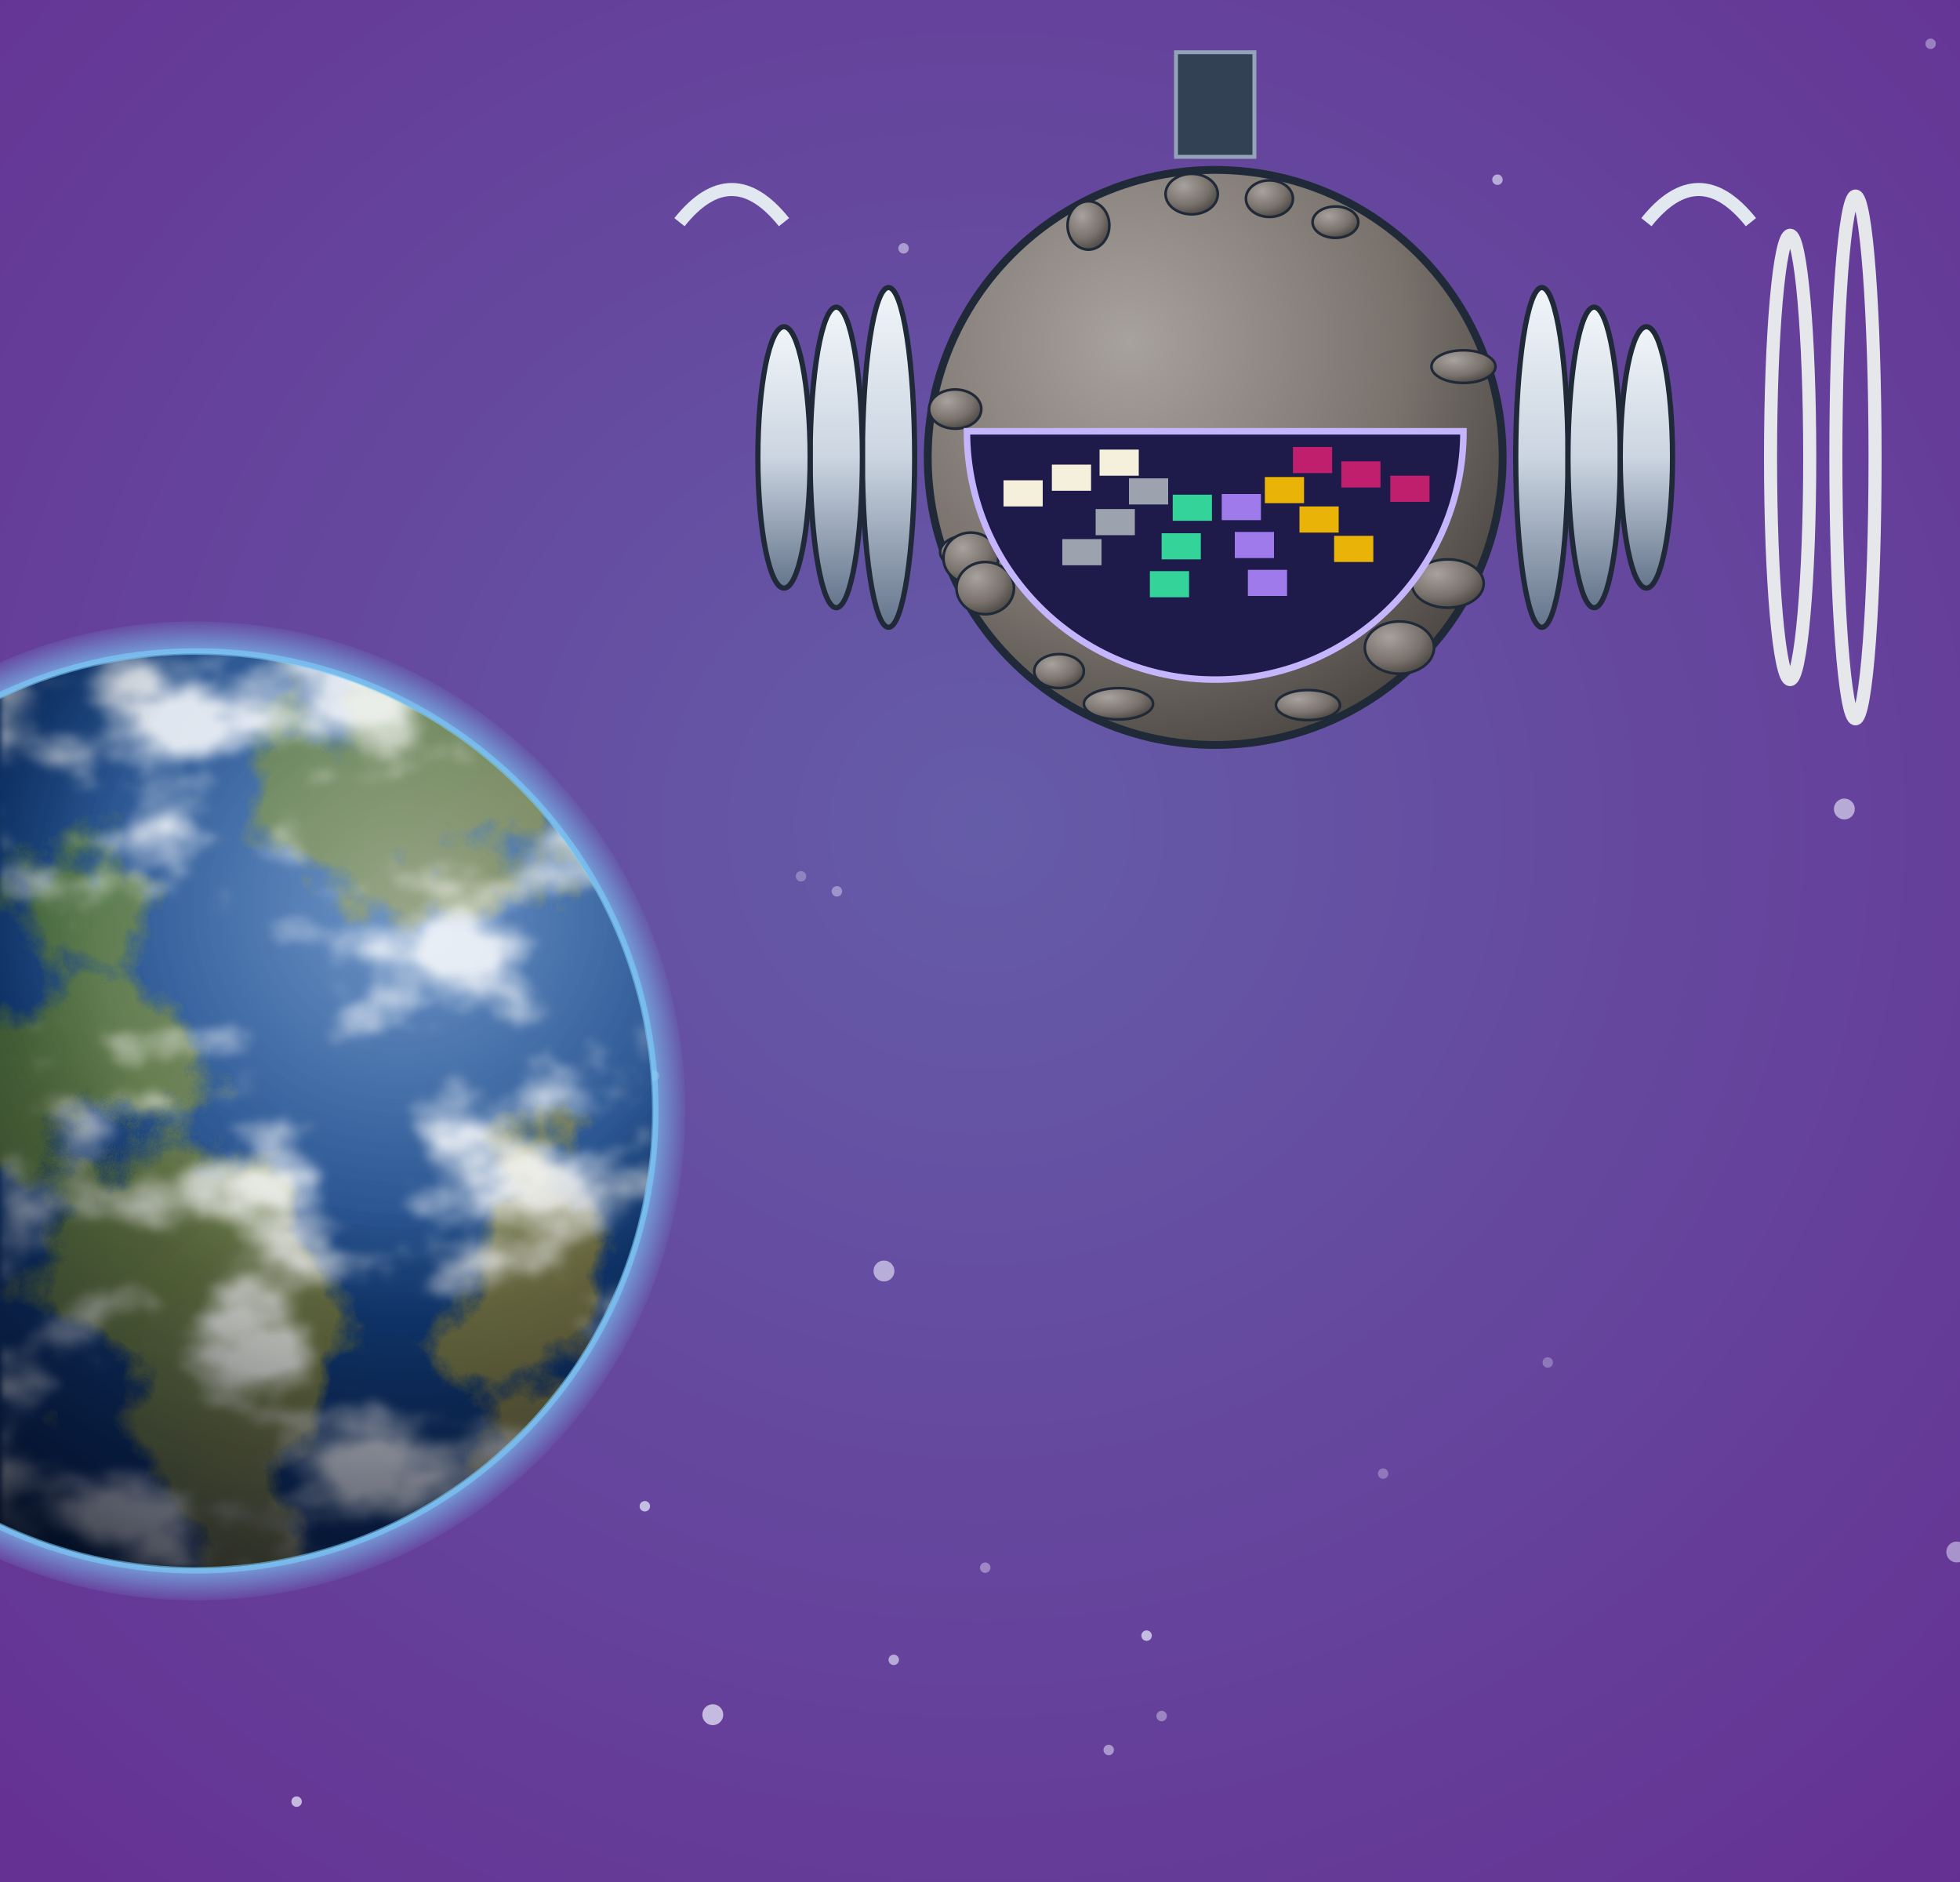
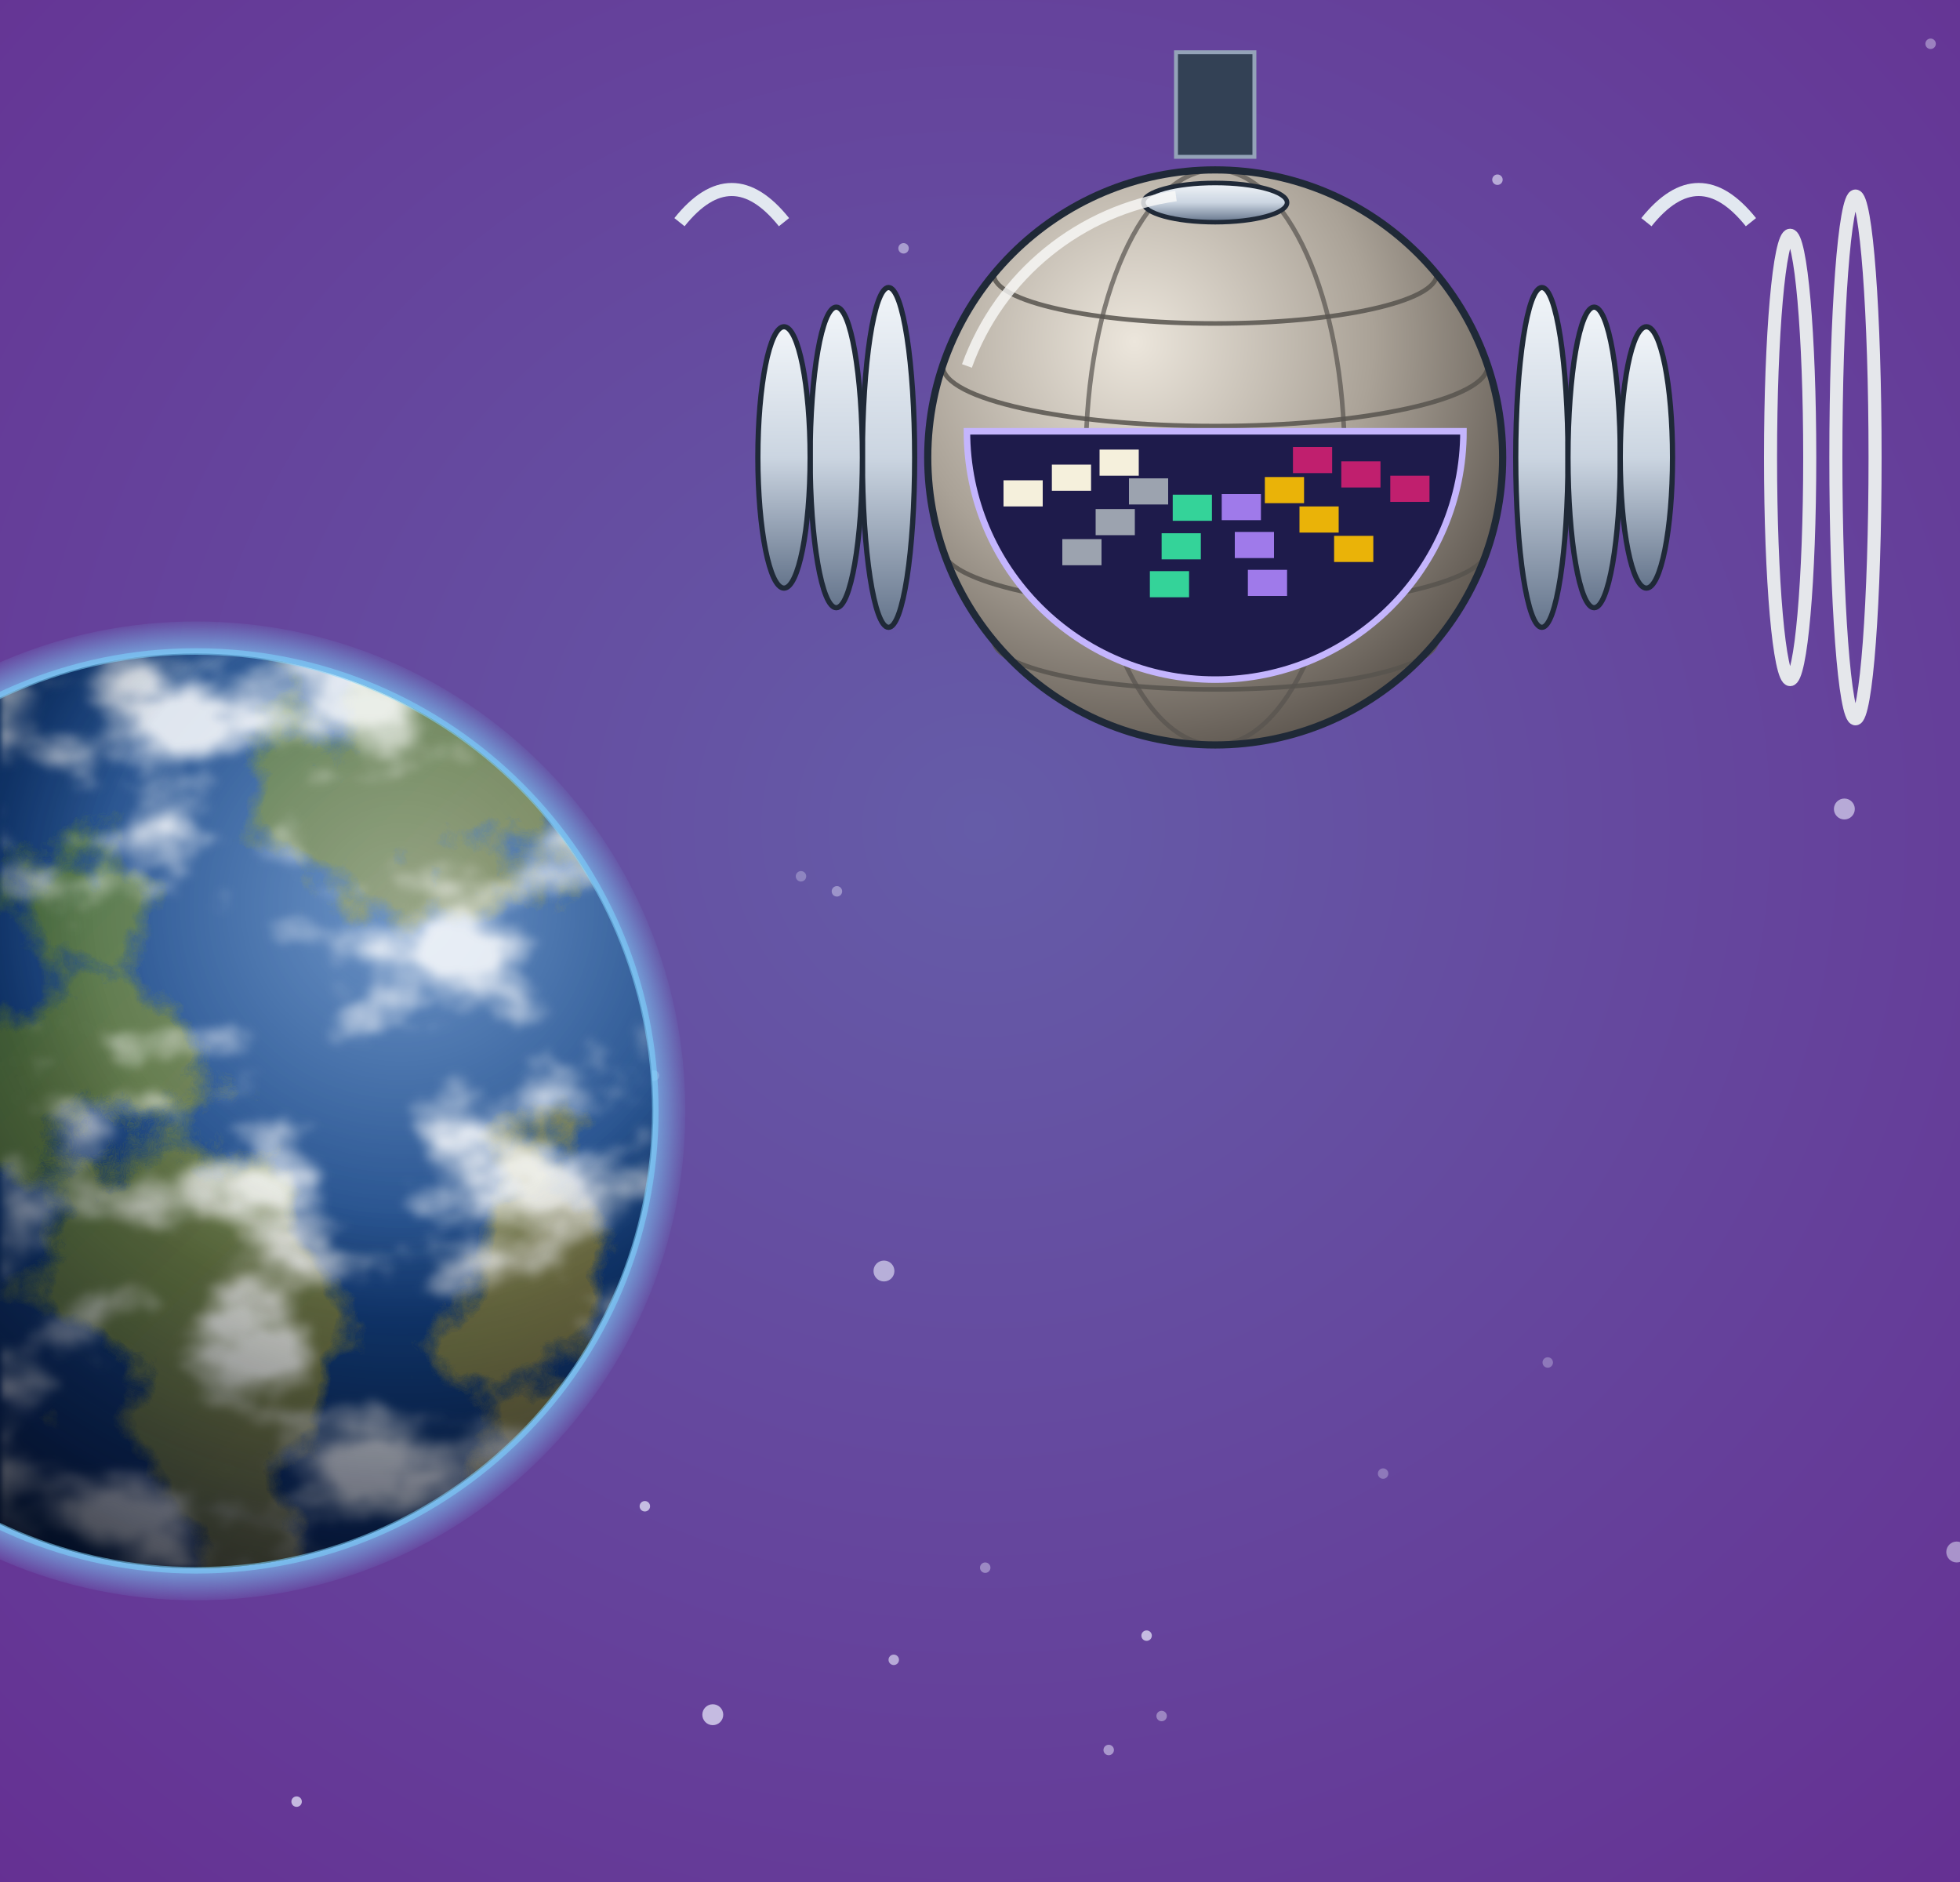
<svg xmlns="http://www.w3.org/2000/svg" viewBox="0 0 300 288" width="300" height="288">
  <defs>
    <filter id="glow" x="-50%" y="-50%" width="200%" height="200%">
      <feGaussianBlur stdDeviation="4" result="b" />
      <feMerge>
        <feMergeNode in="b" />
        <feMergeNode in="SourceGraphic" />
      </feMerge>
    </filter>
    <filter id="soft" x="-50%" y="-50%" width="200%" height="200%">
      <feGaussianBlur stdDeviation="9" />
    </filter>
    <radialGradient id="pw" cx="50%" cy="44%" r="80%">
      <stop offset="0%" stop-color="#655ca8" />
      <stop offset="100%" stop-color="#652d91" />
    </radialGradient>
    <radialGradient id="shd" cx="35%" cy="30%" r="80%">
      <stop offset="0" stop-color="#a8a29e" stop-opacity="1" />
      <stop offset="0.6" stop-color="#78716c" stop-opacity="1" />
      <stop offset="1" stop-color="#44403c" stop-opacity="1" />
    </radialGradient>
    <linearGradient id="hul" x1="0" y1="0" x2="0" y2="1">
      <stop offset="0" stop-color="#f1f5f9" stop-opacity="1" />
      <stop offset="0.5" stop-color="#cbd5e1" stop-opacity="1" />
      <stop offset="1" stop-color="#64748b" stop-opacity="1" />
    </linearGradient>
+     <linearGradient id="shl" x1="0" y1="0" x2="0" y2="1">
+       <stop offset="0" stop-color="#e3ddd3" />
+       <stop offset="0.45" stop-color="#b3aba0" />
+       <stop offset="1" stop-color="#6e675f" />
+     </linearGradient>
+     <radialGradient id="shs" cx="36%" cy="30%" r="75%">
+       <stop offset="0" stop-color="#ece6dc" />
+       <stop offset="0.55" stop-color="#aaa297" />
+       <stop offset="1" stop-color="#5c554e" />
+     </radialGradient>
    <linearGradient id="shHull" x1="0" y1="0" x2="1" y2="0">
      <stop offset="0" stop-color="#e3e7ee" stop-opacity="1" />
      <stop offset="0.45" stop-color="#9aa3b2" stop-opacity="1" />
      <stop offset="1" stop-color="#3b424f" stop-opacity="1" />
    </linearGradient>
    <radialGradient id="shTank" cx="35%" cy="35%" r="70%">
      <stop offset="0" stop-color="#f4f6fa" stop-opacity="1" />
      <stop offset="0.55" stop-color="#a7b0be" stop-opacity="1" />
      <stop offset="1" stop-color="#4b5260" stop-opacity="1" />
    </radialGradient>
    <linearGradient id="shRad" x1="0" y1="0" x2="0" y2="1">
      <stop offset="0" stop-color="#3a4252" stop-opacity="1" />
      <stop offset="1" stop-color="#262c38" stop-opacity="1" />
    </linearGradient>
    <linearGradient id="shPv" x1="0" y1="0" x2="0" y2="1">
      <stop offset="0" stop-color="#1e3a8a" stop-opacity="1" />
      <stop offset="1" stop-color="#172554" stop-opacity="1" />
    </linearGradient>
  </defs>
  <rect width="300" height="288" fill="url(#pw)" />
  <circle cx="19.5" cy="210.7" r="0.8" fill="#eef0ff" opacity="0.4" />
  <circle cx="171" cy="55.5" r="0.8" fill="#eef0ff" opacity="0.6" />
  <circle cx="36.2" cy="197.8" r="1.6" fill="#eef0ff" opacity="0.2" />
  <circle cx="100.1" cy="164.6" r="0.8" fill="#eef0ff" opacity="0.3" />
  <circle cx="236.9" cy="208.5" r="0.8" fill="#eef0ff" opacity="0.3" />
  <circle cx="76.1" cy="123.2" r="1.6" fill="#eef0ff" opacity="0.4" />
  <circle cx="169.7" cy="267.8" r="0.8" fill="#eef0ff" opacity="0.5" />
  <circle cx="58.3" cy="190.8" r="1.6" fill="#eef0ff" opacity="0.3" />
  <circle cx="138.3" cy="38" r="0.8" fill="#eef0ff" opacity="0.5" />
  <circle cx="128.1" cy="136.4" r="0.8" fill="#eef0ff" opacity="0.4" />
  <circle cx="135.3" cy="194.5" r="1.6" fill="#eef0ff" opacity="0.6" />
  <circle cx="122.6" cy="134.1" r="0.8" fill="#eef0ff" opacity="0.3" />
  <circle cx="175.5" cy="250.3" r="0.8" fill="#eef0ff" opacity="0.7" />
  <circle cx="67.8" cy="123.5" r="0.8" fill="#eef0ff" opacity="0.6" />
  <circle cx="229.2" cy="27.5" r="0.8" fill="#eef0ff" opacity="0.6" />
  <circle cx="211.7" cy="225.5" r="0.8" fill="#eef0ff" opacity="0.3" />
  <circle cx="55.8" cy="169.8" r="1.6" fill="#eef0ff" opacity="0.4" />
  <circle cx="58" cy="198.3" r="0.8" fill="#eef0ff" opacity="0.3" />
  <circle cx="136.8" cy="254" r="0.8" fill="#eef0ff" opacity="0.6" />
  <circle cx="299.5" cy="237.5" r="1.6" fill="#eef0ff" opacity="0.5" />
  <circle cx="109.1" cy="262.4" r="1.6" fill="#eef0ff" opacity="0.7" />
  <circle cx="150.8" cy="239.9" r="0.8" fill="#eef0ff" opacity="0.4" />
  <circle cx="98.7" cy="230.5" r="0.8" fill="#eef0ff" opacity="0.7" />
  <circle cx="282.3" cy="123.8" r="1.6" fill="#eef0ff" opacity="0.6" />
  <circle cx="153.7" cy="87.1" r="0.8" fill="#eef0ff" opacity="0.5" />
  <circle cx="253.4" cy="52.8" r="0.8" fill="#eef0ff" opacity="0.3" />
  <circle cx="177.8" cy="262.6" r="0.8" fill="#eef0ff" opacity="0.4" />
  <circle cx="45.4" cy="275.7" r="0.8" fill="#eef0ff" opacity="0.7" />
  <circle cx="63.7" cy="184.4" r="0.8" fill="#eef0ff" opacity="0.7" />
  <circle cx="295.5" cy="6.7" r="0.8" fill="#eef0ff" opacity="0.4" />
  <defs>
    <clipPath id="ssc">
      <circle cx="30" cy="170" r="70" />
    </clipPath>
    <radialGradient id="sss" cx="72.4%" cy="27.6%" r="75%">
      <stop offset="0" stop-color="#1e5aa8" />
      <stop offset="1" stop-color="#0b2a5c" />
    </radialGradient>
    <filter id="ssl" x="0" y="0" width="100%" height="100%">
      <feTurbulence type="fractalNoise" baseFrequency="0.021" numOctaves="7" seed="33" />
      <feColorMatrix type="matrix" values="0 0 0 0 0  0 0 0 0 0  0 0 0 0 0  14 0 0 0 -7.3" />
      <feComposite in="SourceGraphic" operator="in" />
    </filter>
    <filter id="ssk" x="0" y="0" width="100%" height="100%">
      <feTurbulence type="fractalNoise" baseFrequency="0.031 0.051" numOctaves="6" seed="40" />
      <feColorMatrix type="matrix" values="0 0 0 0 1  0 0 0 0 1  0 0 0 0 1  5 0 0 0 -2.5" />
      <feGaussianBlur stdDeviation="0.6" />
    </filter>
    <linearGradient id="sslg" x1="0" y1="0" x2="1" y2="1">
      <stop offset="0" stop-color="#2f6b3a" />
      <stop offset="1" stop-color="#8a7a4a" />
    </linearGradient>
    <radialGradient id="ssn" cx="72.4%" cy="27.6%" r="95%">
      <stop offset="0.35" stop-color="#000" stop-opacity="0" />
      <stop offset="0.72" stop-color="#020617" stop-opacity="0.55" />
      <stop offset="1" stop-color="#000" stop-opacity="0.92" />
    </radialGradient>
    <radialGradient id="ssh" cx="72.4%" cy="27.6%" r="45%">
      <stop offset="0" stop-color="#fff" stop-opacity="0.35" />
      <stop offset="1" stop-color="#fff" stop-opacity="0" />
    </radialGradient>
    <radialGradient id="ssa" cx="50%" cy="50%" r="50%">
      <stop offset="0.9" stop-color="#7dd3fc" stop-opacity="0.9" />
      <stop offset="1" stop-color="#7dd3fc" stop-opacity="0" />
    </radialGradient>
  </defs>
  <circle cx="30" cy="170" r="74.9" fill="url(#ssa)" />
  <g clip-path="url(#ssc)">
    <circle cx="30" cy="170" r="70" fill="url(#sss)" />
    <rect x="-40" y="100" width="140" height="140" fill="url(#sslg)" filter="url(#ssl)" />
    <rect x="-40" y="100" width="140" height="140" fill="#fff" filter="url(#ssk)" opacity="0.85" />
    <circle cx="30" cy="170" r="70" fill="url(#ssh)" />
    <circle cx="30" cy="170" r="70" fill="url(#ssn)" />
  </g>
  <circle cx="30" cy="170" r="70.3" fill="none" stroke="#7dd3fc" stroke-width="1" stroke-opacity="0.55" />
  <ellipse cx="136" cy="70" rx="4" ry="26" fill="url(#hul)" stroke="#1f2937" stroke-width="0.8" />
  <ellipse cx="128" cy="70" rx="4" ry="23" fill="url(#hul)" stroke="#1f2937" stroke-width="0.8" />
  <ellipse cx="120" cy="70" rx="4" ry="20" fill="url(#hul)" stroke="#1f2937" stroke-width="0.8" />
  <ellipse cx="236" cy="70" rx="4" ry="26" fill="url(#hul)" stroke="#1f2937" stroke-width="0.8" />
  <ellipse cx="244" cy="70" rx="4" ry="23" fill="url(#hul)" stroke="#1f2937" stroke-width="0.8" />
  <ellipse cx="252" cy="70" rx="4" ry="20" fill="url(#hul)" stroke="#1f2937" stroke-width="0.8" />
  <ellipse cx="274" cy="70" rx="3" ry="34" fill="none" stroke="#e5e7eb" stroke-width="2" />
  <ellipse cx="284" cy="70" rx="3" ry="40" fill="none" stroke="#e5e7eb" stroke-width="2" />
  <rect x="180" y="8" width="12" height="16" fill="#334155" stroke="#94a3b8" stroke-width="0.6" />
-   <circle cx="186" cy="70" r="44" fill="url(#shd)" stroke="#1f2937" stroke-width="1.2" />
-   <ellipse cx="171.2" cy="107.7" rx="5.3" ry="2.4" fill="url(#shd)" stroke="#1f2937" stroke-width="0.4" />
-   <ellipse cx="148.2" cy="84.5" rx="4.3" ry="2.6" fill="url(#shd)" stroke="#1f2937" stroke-width="0.4" />
-   <ellipse cx="214.2" cy="99.1" rx="5.3" ry="4" fill="url(#shd)" stroke="#1f2937" stroke-width="0.4" />
-   <ellipse cx="194.3" cy="30.4" rx="3.6" ry="2.8" fill="url(#shd)" stroke="#1f2937" stroke-width="0.4" />
-   <ellipse cx="204.4" cy="34" rx="3.5" ry="2.4" fill="url(#shd)" stroke="#1f2937" stroke-width="0.4" />
-   <ellipse cx="166.6" cy="34.5" rx="3.2" ry="3.7" fill="url(#shd)" stroke="#1f2937" stroke-width="0.4" />
-   <ellipse cx="182.4" cy="29.7" rx="4" ry="3.1" fill="url(#shd)" stroke="#1f2937" stroke-width="0.4" />
-   <ellipse cx="148.6" cy="85.4" rx="4.2" ry="3.9" fill="url(#shd)" stroke="#1f2937" stroke-width="0.4" />
-   <ellipse cx="200.2" cy="107.9" rx="4.9" ry="2.3" fill="url(#shd)" stroke="#1f2937" stroke-width="0.4" />
-   <ellipse cx="150.8" cy="90" rx="4.4" ry="4" fill="url(#shd)" stroke="#1f2937" stroke-width="0.4" />
-   <ellipse cx="146.2" cy="62.6" rx="4" ry="3" fill="url(#shd)" stroke="#1f2937" stroke-width="0.4" />
-   <ellipse cx="224" cy="56.1" rx="4.9" ry="2.5" fill="url(#shd)" stroke="#1f2937" stroke-width="0.4" />
-   <ellipse cx="221.6" cy="89.3" rx="5.5" ry="3.7" fill="url(#shd)" stroke="#1f2937" stroke-width="0.4" />
-   <ellipse cx="162.1" cy="102.7" rx="3.8" ry="2.6" fill="url(#shd)" stroke="#1f2937" stroke-width="0.4" />
+   <circle cx="186" cy="70" r="44" fill="url(#shs)" />
+   <path d="M152.1,42 A33.9,7.5 0 0 0 219.9,42" fill="none" stroke="#57534e" stroke-width="0.7" opacity="0.85" />
+   <path d="M144.3,56 A41.7,9.2 0 0 0 227.7,56" fill="none" stroke="#57534e" stroke-width="0.7" opacity="0.85" />
+   <path d="M144.3,84 A41.7,9.2 0 0 0 227.7,84" fill="none" stroke="#57534e" stroke-width="0.7" opacity="0.85" />
+   <path d="M152.1,98 A33.9,7.5 0 0 0 219.9,98" fill="none" stroke="#57534e" stroke-width="0.7" opacity="0.85" />
+   <path d="M186,26 A19.8,44 0 0 1 186,114" fill="none" stroke="#57534e" stroke-width="0.7" opacity="0.7" />
+   <path d="M186,26 A19.8,44 0 0 0 186,114" fill="none" stroke="#57534e" stroke-width="0.7" opacity="0.7" />
+   <ellipse cx="186" cy="31" rx="11" ry="3" fill="url(#hul)" stroke="#1f2937" stroke-width="0.7" />
+   <path d="M148,56 A40,40 0 0 1 180,30" fill="none" stroke="#fafaf9" stroke-width="1.6" opacity="0.8" />
+   <circle cx="186" cy="70" r="44" fill="none" stroke="#1f2937" stroke-width="1.1" />
  <path d="M148,66 A38,38 0 0 0 224,66 Z" fill="#1e1b4b" stroke="#c4b5fd" />
  <rect x="212.8" y="72.8" width="6" height="4" fill="#c01f6e" />
  <rect x="204.2" y="82" width="6" height="4" fill="#eab308" />
  <rect x="191" y="87.2" width="6" height="4" fill="#9f7aea" />
  <rect x="176" y="87.4" width="6" height="4" fill="#34d399" />
  <rect x="162.6" y="82.5" width="6" height="4" fill="#9ca3af" />
  <rect x="153.6" y="73.5" width="6" height="4" fill="#f5f0dc" />
  <rect x="205.3" y="70.6" width="6" height="4" fill="#c01f6e" />
  <rect x="198.9" y="77.5" width="6" height="4" fill="#eab308" />
  <rect x="189" y="81.4" width="6" height="4" fill="#9f7aea" />
  <rect x="177.8" y="81.6" width="6" height="4" fill="#34d399" />
  <rect x="167.7" y="77.9" width="6" height="4" fill="#9ca3af" />
  <rect x="161" y="71.1" width="6" height="4" fill="#f5f0dc" />
  <rect x="197.9" y="68.4" width="6" height="4" fill="#c01f6e" />
  <rect x="193.6" y="73" width="6" height="4" fill="#eab308" />
  <rect x="187" y="75.6" width="6" height="4" fill="#9f7aea" />
  <rect x="179.5" y="75.7" width="6" height="4" fill="#34d399" />
  <rect x="172.8" y="73.2" width="6" height="4" fill="#9ca3af" />
  <rect x="168.3" y="68.8" width="6" height="4" fill="#f5f0dc" />
  <path d="M104,34 Q112,24 120,34" fill="none" stroke="#e2e8f0" stroke-width="2" />
  <path d="M252,34 Q260,24 268,34" fill="none" stroke="#e2e8f0" stroke-width="2" />
</svg>
